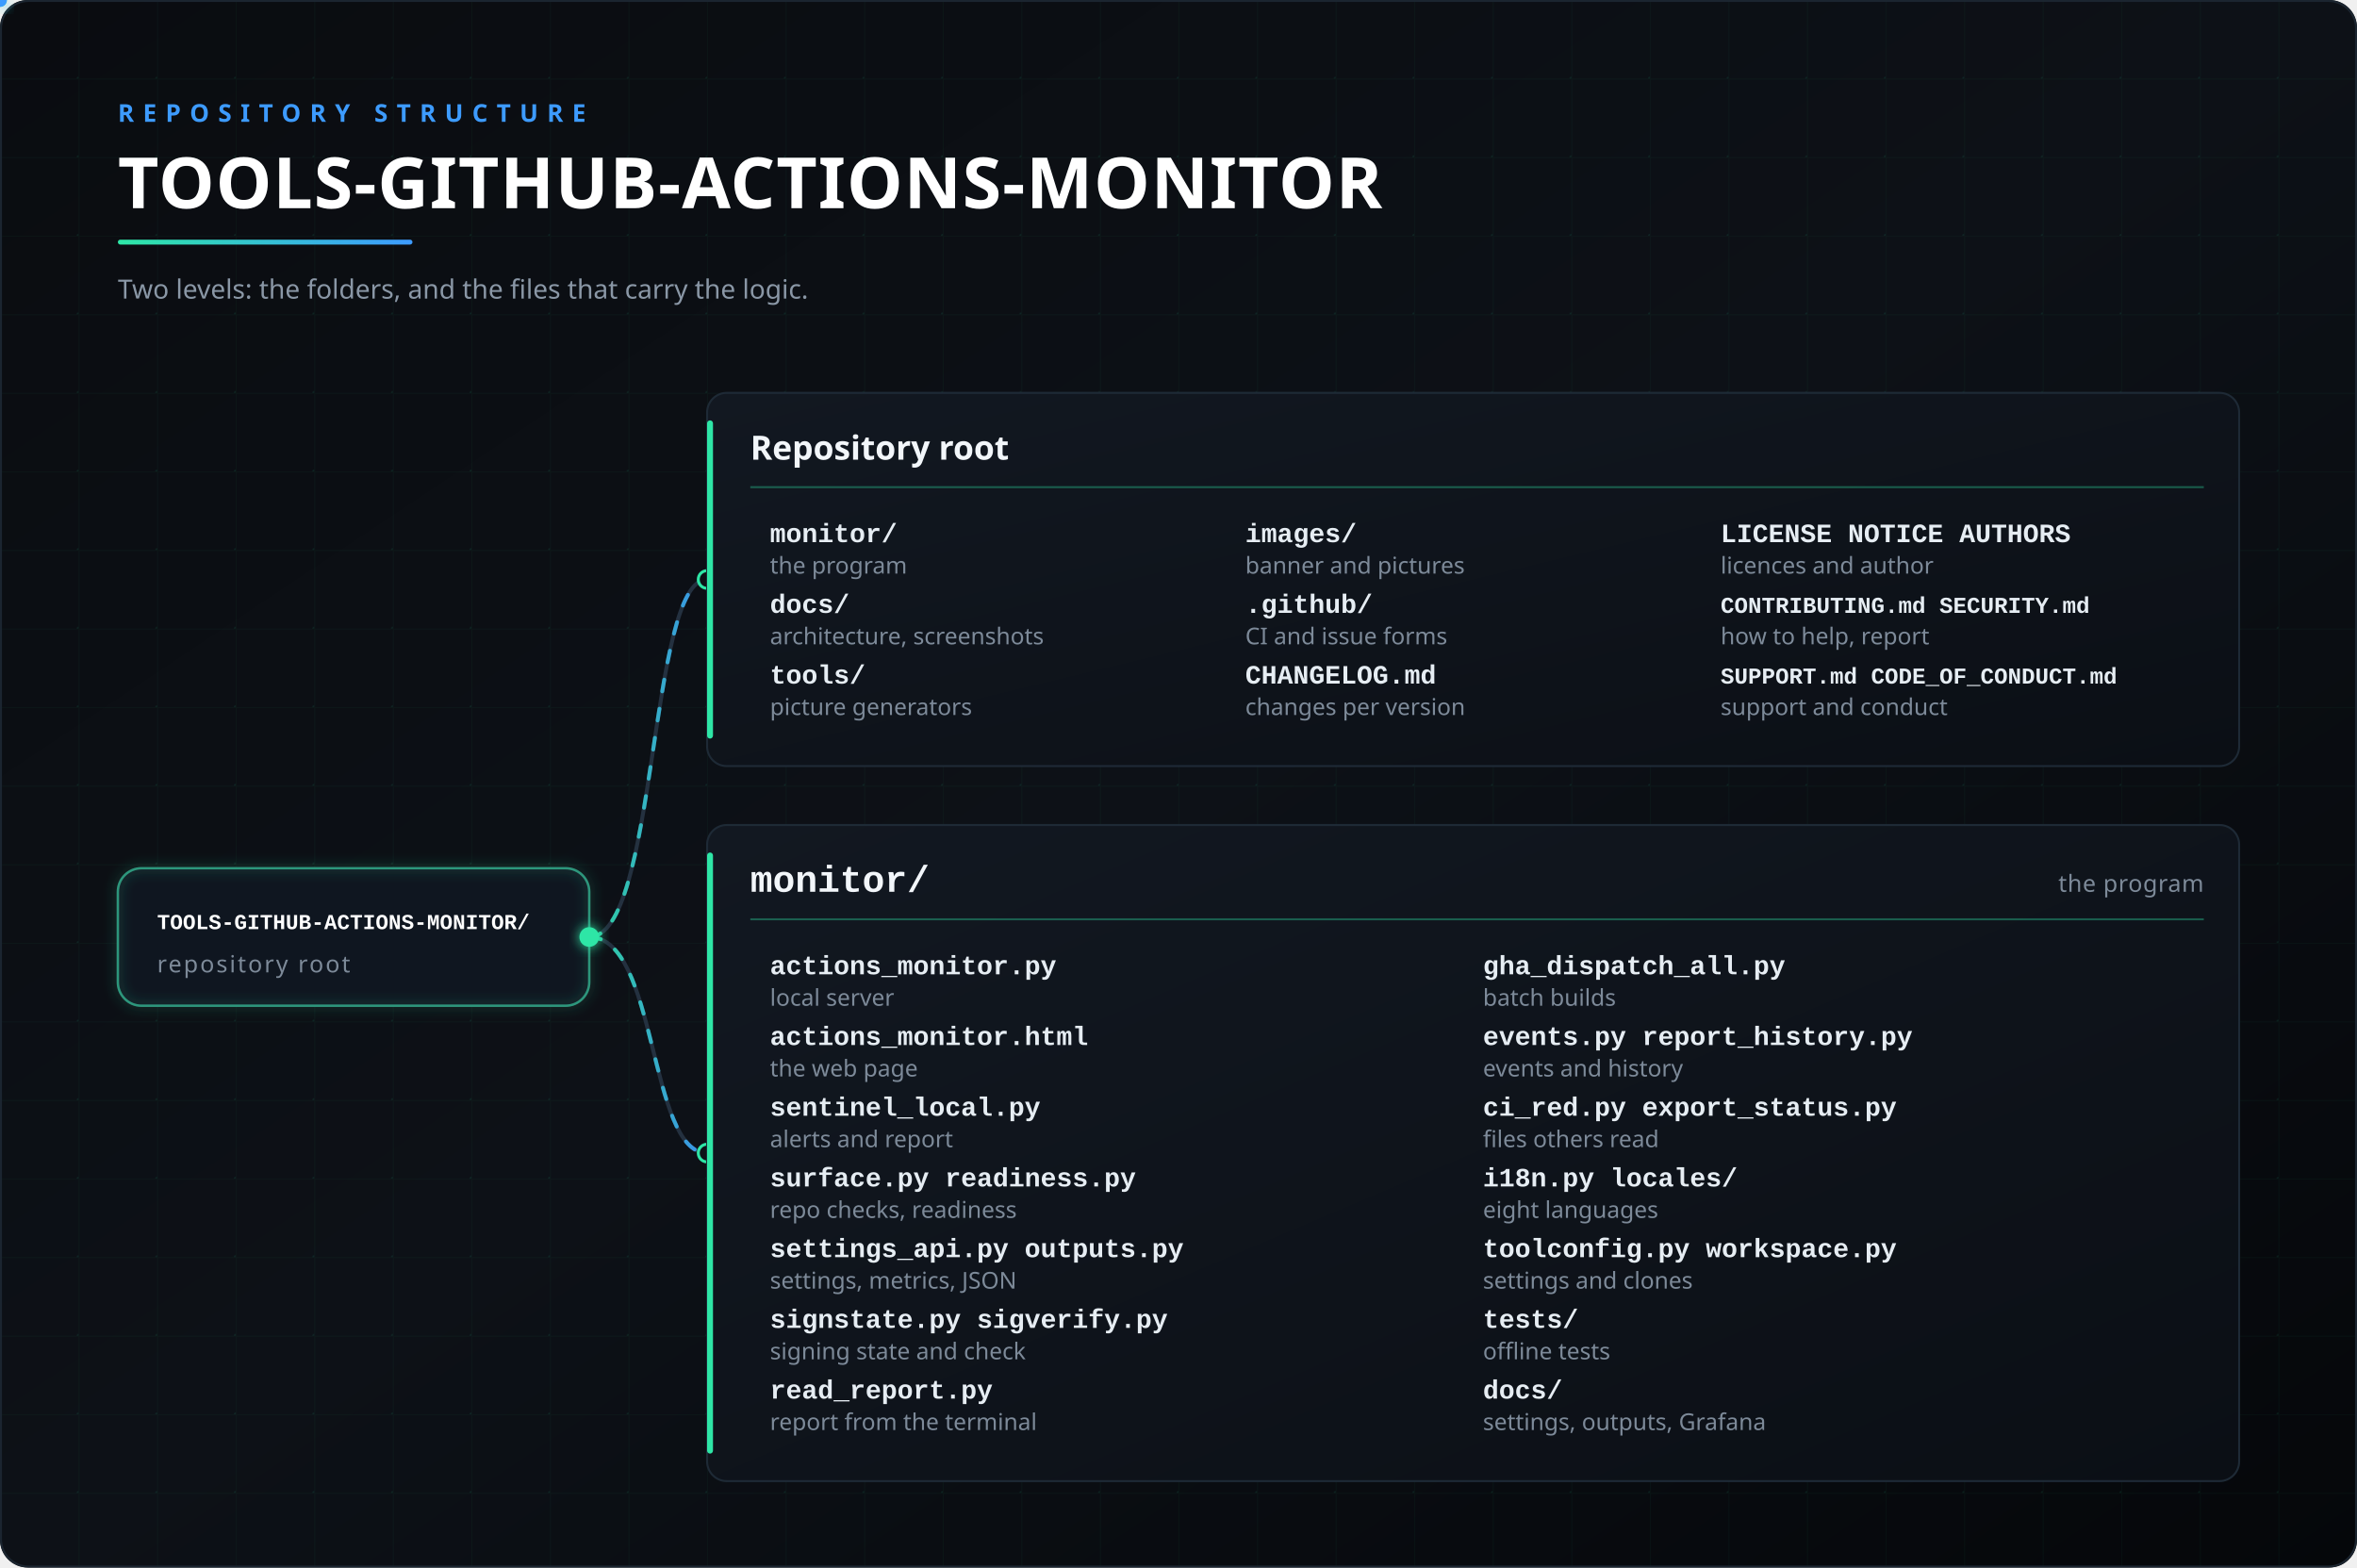
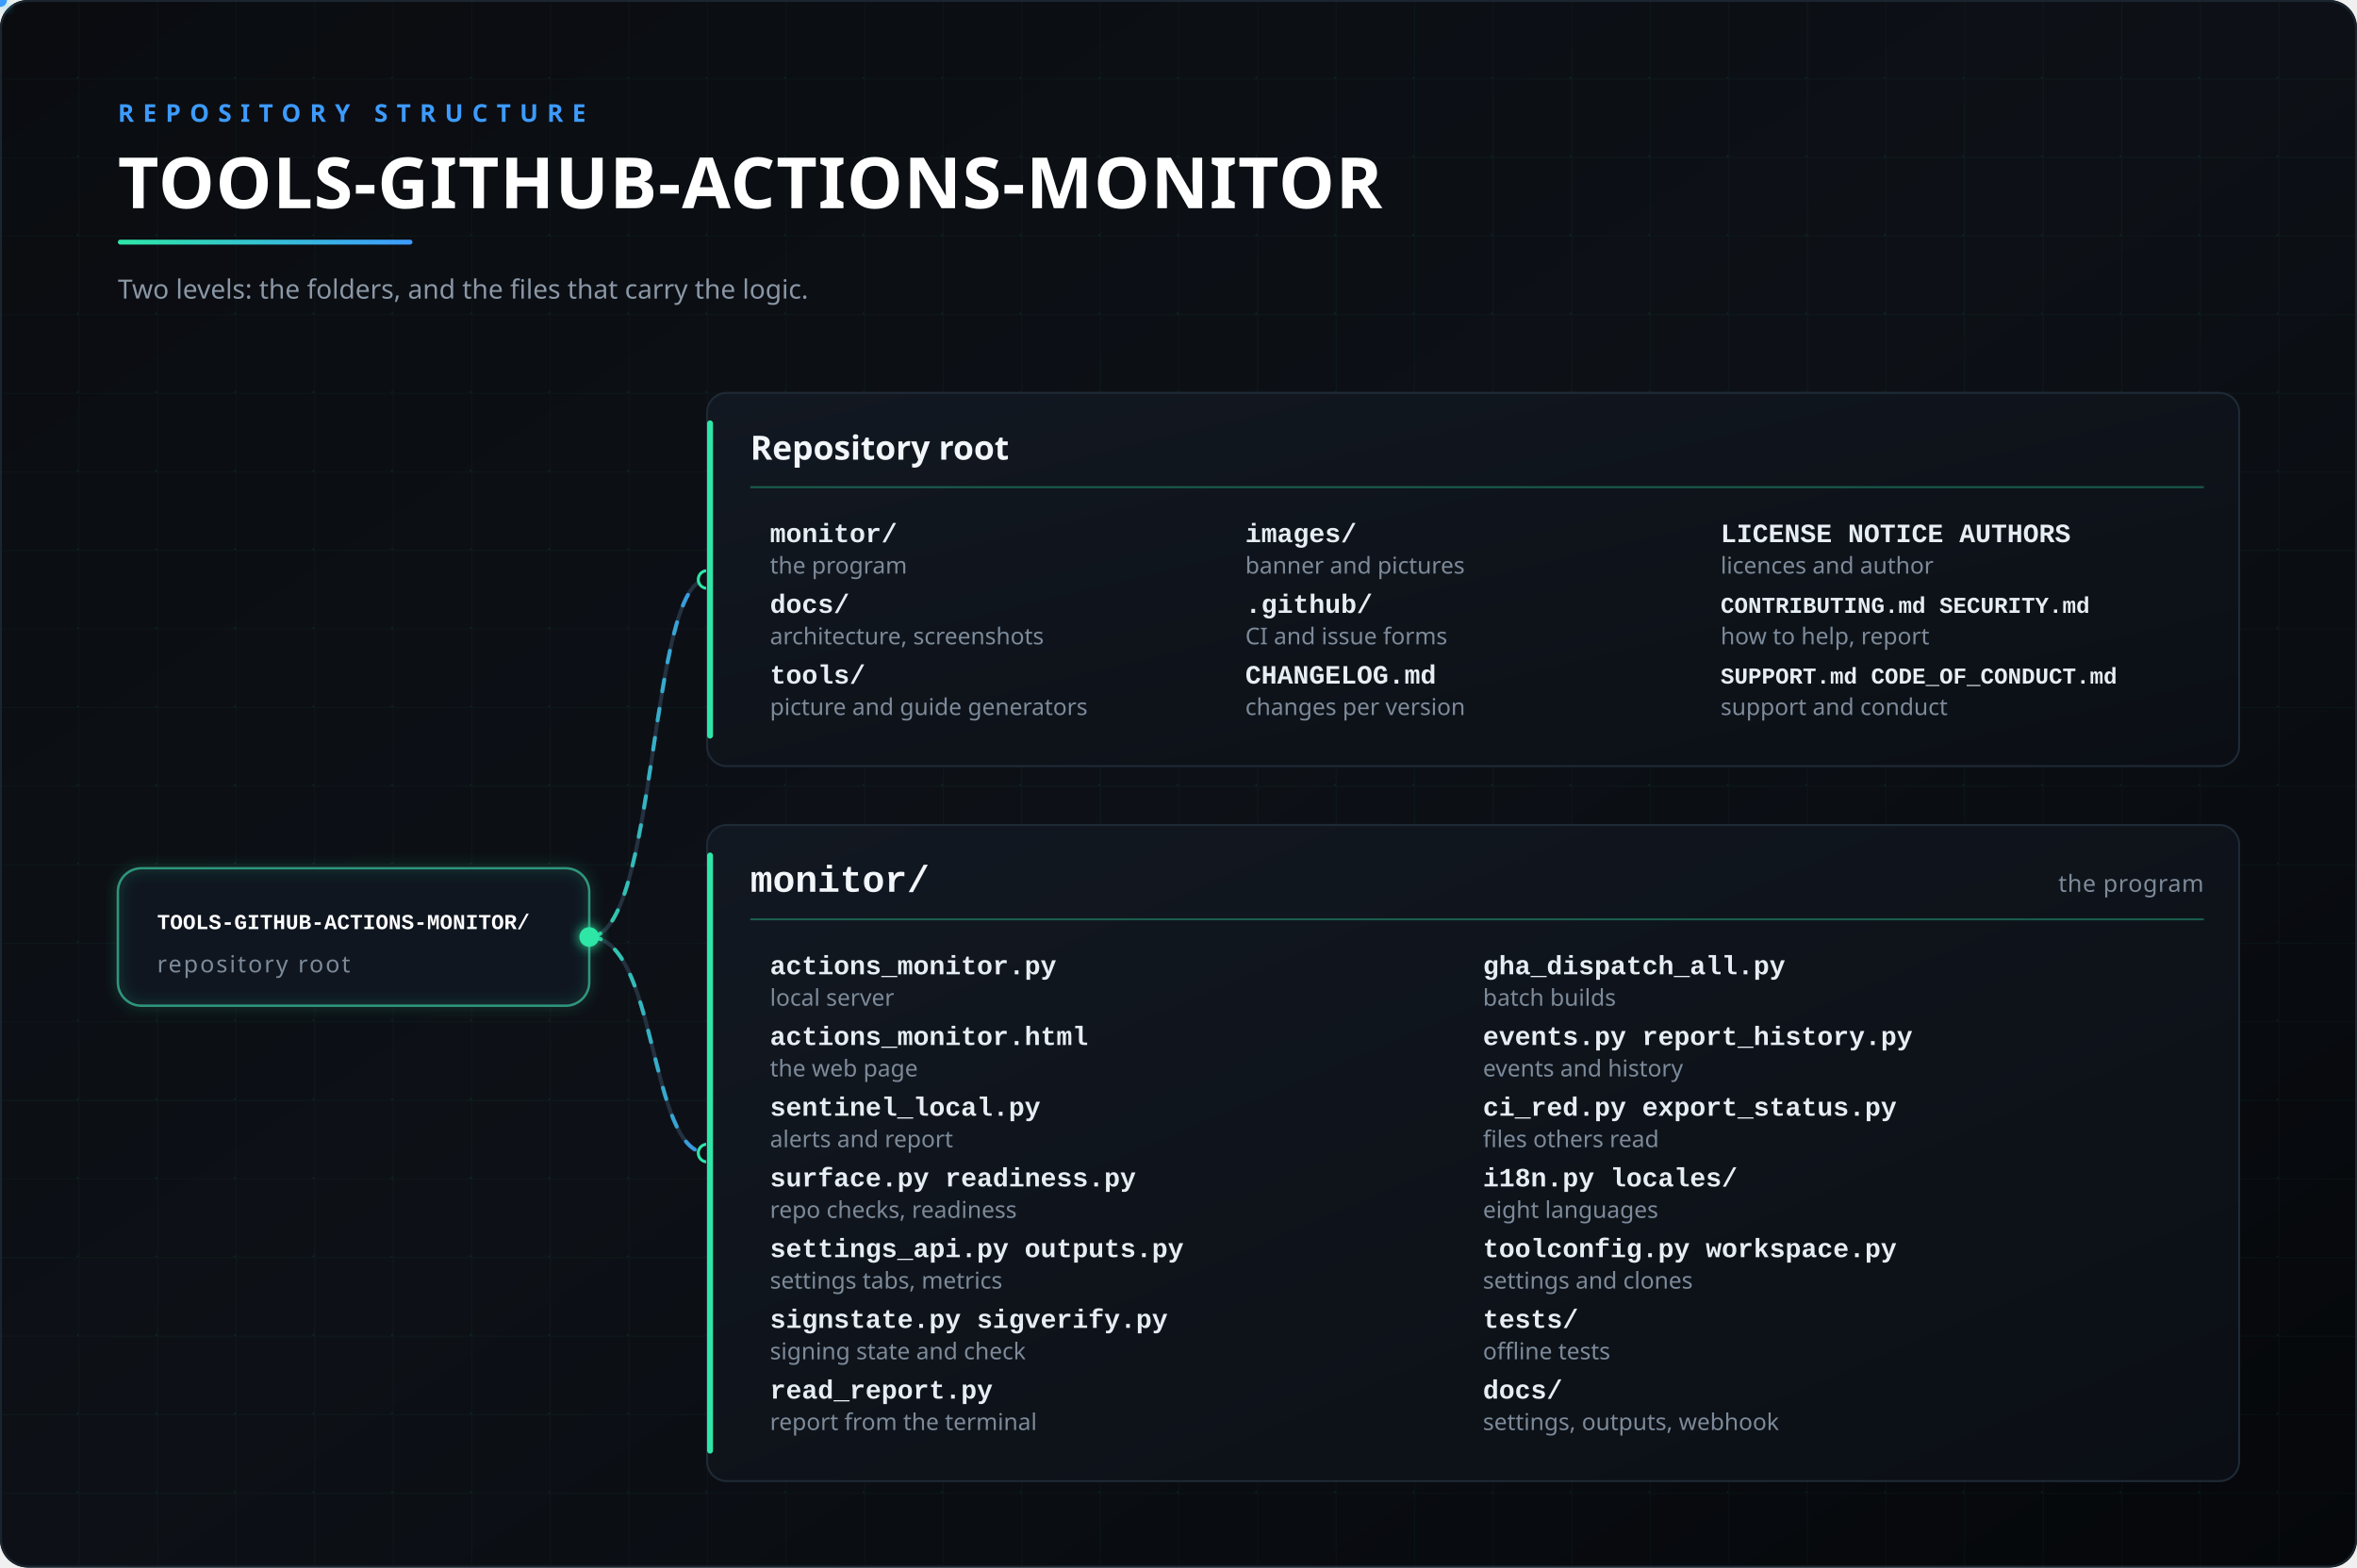
<svg xmlns="http://www.w3.org/2000/svg" viewBox="0 0 1200 798" width="100%" role="img" aria-labelledby="t d">
  <defs>
    <linearGradient id="bg" x1="0" y1="0" x2="1" y2="1">
      <stop offset="0" stop-color="#0A0C10" />
      <stop offset="0.5" stop-color="#0D1117" />
      <stop offset="1" stop-color="#05070A" />
    </linearGradient>
    <linearGradient id="card" x1="0" y1="0" x2="1" y2="1">
      <stop offset="0" stop-color="#121821" />
      <stop offset="1" stop-color="#0B0F15" />
    </linearGradient>
    <linearGradient id="line" x1="0" y1="0" x2="1" y2="0">
      <stop offset="0" stop-color="#2EE6A6" />
      <stop offset="1" stop-color="#3D9BFF" />
    </linearGradient>
    <filter id="glow" x="-50%" y="-50%" width="200%" height="200%">
      <feGaussianBlur stdDeviation="3" result="b" />
      <feMerge>
        <feMergeNode in="b" />
        <feMergeNode in="SourceGraphic" />
      </feMerge>
    </filter>
    <pattern id="grid" width="40" height="40" patternUnits="userSpaceOnUse">
      <path d="M40 0H0V40" fill="none" stroke="#2EE6A6" stroke-opacity="0.035" />
      <circle cx="40" cy="40" r="1" fill="#2EE6A6" fill-opacity="0.09" />
    </pattern>
  </defs>
  <rect width="1200" height="798" rx="14" fill="url(#bg)" />
  <rect width="1200" height="798" rx="14" fill="url(#grid)" />
  <rect x="0.5" y="0.5" width="1199" height="797" rx="14" fill="none" stroke="#1B2530" />
  <text x="60" y="62" font-family="'Segoe UI','Noto Sans','Noto Sans CJK SC','Microsoft YaHei','Yu Gothic','Helvetica Neue',Helvetica,Arial,sans-serif" font-size="12.5" font-weight="600" fill="#3D9BFF" text-anchor="start" letter-spacing="4.5">REPOSITORY STRUCTURE</text>
  <text x="60" y="106" font-family="'Segoe UI','Noto Sans','Noto Sans CJK SC','Microsoft YaHei','Yu Gothic','Helvetica Neue',Helvetica,Arial,sans-serif" font-size="36" font-weight="700" fill="#FFFFFF" text-anchor="start" letter-spacing="0.5">TOOLS-GITHUB-ACTIONS-MONITOR</text>
  <rect x="60" y="122" width="150" height="2.5" rx="1.25" fill="url(#line)">
    <animate attributeName="width" values="40;150;150" keyTimes="0;0.4;1" dur="3s" repeatCount="indefinite" />
  </rect>
  <text x="60" y="152" font-family="'Segoe UI','Noto Sans','Noto Sans CJK SC','Microsoft YaHei','Yu Gothic','Helvetica Neue',Helvetica,Arial,sans-serif" font-size="13.5" font-weight="400" fill="#8A97A6" text-anchor="start">Two levels: the folders, and the files that carry the logic.</text>
  <path id="c0" d="M300,477 C335,477 330,295 360,295" fill="none" stroke="#243140" stroke-width="2" />
  <path d="M300,477 C335,477 330,295 360,295" fill="none" stroke="url(#line)" stroke-width="2" stroke-linecap="round" stroke-dasharray="6 9" opacity="0.9">
    <animate attributeName="stroke-dashoffset" from="0" to="-30" dur="1.6s" repeatCount="indefinite" />
  </path>
  <circle cx="360" cy="295" r="4.5" fill="#0D1117" stroke="#2EE6A6" stroke-width="1.5" />
  <path id="c1" d="M300,477 C335,477 330,587 360,587" fill="none" stroke="#243140" stroke-width="2" />
  <path d="M300,477 C335,477 330,587 360,587" fill="none" stroke="url(#line)" stroke-width="2" stroke-linecap="round" stroke-dasharray="6 9" opacity="0.9">
    <animate attributeName="stroke-dashoffset" from="0" to="-30" dur="1.6s" repeatCount="indefinite" />
  </path>
  <circle cx="360" cy="587" r="4.5" fill="#0D1117" stroke="#2EE6A6" stroke-width="1.5" />
  <circle r="3.5" fill="#2EE6A6" filter="url(#glow)">
    <animateMotion dur="3.4s" repeatCount="indefinite">
      <mpath href="#c0" />
    </animateMotion>
  </circle>
  <circle r="3.5" fill="#3D9BFF" filter="url(#glow)">
    <animateMotion dur="4.2s" repeatCount="indefinite">
      <mpath href="#c1" />
    </animateMotion>
  </circle>
  <rect x="60" y="442" width="240" height="70" rx="12" fill="#0F1620" stroke="#2A3A4C" stroke-width="1.2" />
  <rect x="60" y="442" width="240" height="70" rx="12" fill="none" stroke="#2EE6A6" stroke-opacity="0.5" stroke-width="1.2" filter="url(#glow)">
    <animate attributeName="stroke-opacity" values="0.15;0.6;0.15" dur="3.6s" repeatCount="indefinite" />
  </rect>
  <text x="80" y="473" font-family="'JetBrains Mono','Cascadia Code','SFMono-Regular',Consolas,'Liberation Mono',monospace" font-size="10.9" font-weight="700" fill="#FFFFFF" text-anchor="start">TOOLS-GITHUB-ACTIONS-MONITOR/</text>
  <text x="80" y="495" font-family="'Segoe UI','Noto Sans','Noto Sans CJK SC','Microsoft YaHei','Yu Gothic','Helvetica Neue',Helvetica,Arial,sans-serif" font-size="12" font-weight="400" fill="#7D8A99" text-anchor="start" letter-spacing="1">repository root</text>
  <circle cx="300" cy="477" r="5" fill="#2EE6A6" filter="url(#glow)" />
  <rect x="360" y="200" width="780" height="190" rx="10" fill="url(#card)" stroke="#1E2A36" stroke-width="1" />
  <rect x="360" y="214" width="3" height="162" rx="1.5" fill="#2EE6A6">
    <animate attributeName="opacity" values="0.55;1;0.55" dur="4s" begin="0s" repeatCount="indefinite" />
  </rect>
  <text x="382" y="234" font-family="'Segoe UI','Noto Sans','Noto Sans CJK SC','Microsoft YaHei','Yu Gothic','Helvetica Neue',Helvetica,Arial,sans-serif" font-size="17" font-weight="700" fill="#F2F6FA" text-anchor="start">Repository root</text>
  <line x1="382" y1="248" x2="1122" y2="248" stroke="#2EE6A6" stroke-opacity="0.35" stroke-width="1" />
  <text x="392" y="276" font-family="'JetBrains Mono','Cascadia Code','SFMono-Regular',Consolas,'Liberation Mono',monospace" font-size="13.5" font-weight="600" fill="#E6EDF3" text-anchor="start">monitor/</text>
  <text x="392" y="292" font-family="'Segoe UI','Noto Sans','Noto Sans CJK SC','Microsoft YaHei','Yu Gothic','Helvetica Neue',Helvetica,Arial,sans-serif" font-size="11.8" font-weight="400" fill="#7D8A99" text-anchor="start">the program</text>
  <text x="392" y="312" font-family="'JetBrains Mono','Cascadia Code','SFMono-Regular',Consolas,'Liberation Mono',monospace" font-size="13.5" font-weight="600" fill="#E6EDF3" text-anchor="start">docs/</text>
  <text x="392" y="328" font-family="'Segoe UI','Noto Sans','Noto Sans CJK SC','Microsoft YaHei','Yu Gothic','Helvetica Neue',Helvetica,Arial,sans-serif" font-size="11.8" font-weight="400" fill="#7D8A99" text-anchor="start">architecture, screenshots</text>
  <text x="392" y="348" font-family="'JetBrains Mono','Cascadia Code','SFMono-Regular',Consolas,'Liberation Mono',monospace" font-size="13.5" font-weight="600" fill="#E6EDF3" text-anchor="start">tools/</text>
-   <text x="392" y="364" font-family="'Segoe UI','Noto Sans','Noto Sans CJK SC','Microsoft YaHei','Yu Gothic','Helvetica Neue',Helvetica,Arial,sans-serif" font-size="11.8" font-weight="400" fill="#7D8A99" text-anchor="start">picture generators</text>
+   <text x="392" y="364" font-family="'Segoe UI','Noto Sans','Noto Sans CJK SC','Microsoft YaHei','Yu Gothic','Helvetica Neue',Helvetica,Arial,sans-serif" font-size="11.8" font-weight="400" fill="#7D8A99" text-anchor="start">picture and guide generators</text>
  <text x="634" y="276" font-family="'JetBrains Mono','Cascadia Code','SFMono-Regular',Consolas,'Liberation Mono',monospace" font-size="13.5" font-weight="600" fill="#E6EDF3" text-anchor="start">images/</text>
  <text x="634" y="292" font-family="'Segoe UI','Noto Sans','Noto Sans CJK SC','Microsoft YaHei','Yu Gothic','Helvetica Neue',Helvetica,Arial,sans-serif" font-size="11.8" font-weight="400" fill="#7D8A99" text-anchor="start">banner and pictures</text>
  <text x="634" y="312" font-family="'JetBrains Mono','Cascadia Code','SFMono-Regular',Consolas,'Liberation Mono',monospace" font-size="13.5" font-weight="600" fill="#E6EDF3" text-anchor="start">.github/</text>
  <text x="634" y="328" font-family="'Segoe UI','Noto Sans','Noto Sans CJK SC','Microsoft YaHei','Yu Gothic','Helvetica Neue',Helvetica,Arial,sans-serif" font-size="11.8" font-weight="400" fill="#7D8A99" text-anchor="start">CI and issue forms</text>
  <text x="634" y="348" font-family="'JetBrains Mono','Cascadia Code','SFMono-Regular',Consolas,'Liberation Mono',monospace" font-size="13.5" font-weight="600" fill="#E6EDF3" text-anchor="start">CHANGELOG.md</text>
  <text x="634" y="364" font-family="'Segoe UI','Noto Sans','Noto Sans CJK SC','Microsoft YaHei','Yu Gothic','Helvetica Neue',Helvetica,Arial,sans-serif" font-size="11.8" font-weight="400" fill="#7D8A99" text-anchor="start">changes per version</text>
  <text x="876" y="276" font-family="'JetBrains Mono','Cascadia Code','SFMono-Regular',Consolas,'Liberation Mono',monospace" font-size="13.5" font-weight="600" fill="#E6EDF3" text-anchor="start">LICENSE  NOTICE  AUTHORS</text>
  <text x="876" y="292" font-family="'Segoe UI','Noto Sans','Noto Sans CJK SC','Microsoft YaHei','Yu Gothic','Helvetica Neue',Helvetica,Arial,sans-serif" font-size="11.8" font-weight="400" fill="#7D8A99" text-anchor="start">licences and author</text>
  <text x="876" y="312" font-family="'JetBrains Mono','Cascadia Code','SFMono-Regular',Consolas,'Liberation Mono',monospace" font-size="11.6" font-weight="600" fill="#E6EDF3" text-anchor="start">CONTRIBUTING.md  SECURITY.md</text>
  <text x="876" y="328" font-family="'Segoe UI','Noto Sans','Noto Sans CJK SC','Microsoft YaHei','Yu Gothic','Helvetica Neue',Helvetica,Arial,sans-serif" font-size="11.8" font-weight="400" fill="#7D8A99" text-anchor="start">how to help, report</text>
  <text x="876" y="348" font-family="'JetBrains Mono','Cascadia Code','SFMono-Regular',Consolas,'Liberation Mono',monospace" font-size="11.6" font-weight="600" fill="#E6EDF3" text-anchor="start">SUPPORT.md  CODE_OF_CONDUCT.md</text>
  <text x="876" y="364" font-family="'Segoe UI','Noto Sans','Noto Sans CJK SC','Microsoft YaHei','Yu Gothic','Helvetica Neue',Helvetica,Arial,sans-serif" font-size="11.8" font-weight="400" fill="#7D8A99" text-anchor="start">support and conduct</text>
  <rect x="360" y="420" width="780" height="334" rx="10" fill="url(#card)" stroke="#1E2A36" stroke-width="1" />
  <rect x="360" y="434" width="3" height="306" rx="1.5" fill="#2EE6A6">
    <animate attributeName="opacity" values="0.55;1;0.55" dur="4s" begin="0.6s" repeatCount="indefinite" />
  </rect>
  <text x="382" y="454" font-family="'JetBrains Mono','Cascadia Code','SFMono-Regular',Consolas,'Liberation Mono',monospace" font-size="19" font-weight="700" fill="#F2F6FA" text-anchor="start">monitor/</text>
  <text x="1122" y="454" font-family="'Segoe UI','Noto Sans','Noto Sans CJK SC','Microsoft YaHei','Yu Gothic','Helvetica Neue',Helvetica,Arial,sans-serif" font-size="12" font-weight="400" fill="#7D8A99" text-anchor="end" letter-spacing="0.3">the program</text>
  <line x1="382" y1="468" x2="1122" y2="468" stroke="#2EE6A6" stroke-opacity="0.35" stroke-width="1" />
  <text x="392" y="496" font-family="'JetBrains Mono','Cascadia Code','SFMono-Regular',Consolas,'Liberation Mono',monospace" font-size="13.5" font-weight="600" fill="#E6EDF3" text-anchor="start">actions_monitor.py</text>
  <text x="392" y="512" font-family="'Segoe UI','Noto Sans','Noto Sans CJK SC','Microsoft YaHei','Yu Gothic','Helvetica Neue',Helvetica,Arial,sans-serif" font-size="11.8" font-weight="400" fill="#7D8A99" text-anchor="start">local server</text>
  <text x="392" y="532" font-family="'JetBrains Mono','Cascadia Code','SFMono-Regular',Consolas,'Liberation Mono',monospace" font-size="13.5" font-weight="600" fill="#E6EDF3" text-anchor="start">actions_monitor.html</text>
  <text x="392" y="548" font-family="'Segoe UI','Noto Sans','Noto Sans CJK SC','Microsoft YaHei','Yu Gothic','Helvetica Neue',Helvetica,Arial,sans-serif" font-size="11.8" font-weight="400" fill="#7D8A99" text-anchor="start">the web page</text>
  <text x="392" y="568" font-family="'JetBrains Mono','Cascadia Code','SFMono-Regular',Consolas,'Liberation Mono',monospace" font-size="13.5" font-weight="600" fill="#E6EDF3" text-anchor="start">sentinel_local.py</text>
  <text x="392" y="584" font-family="'Segoe UI','Noto Sans','Noto Sans CJK SC','Microsoft YaHei','Yu Gothic','Helvetica Neue',Helvetica,Arial,sans-serif" font-size="11.8" font-weight="400" fill="#7D8A99" text-anchor="start">alerts and report</text>
  <text x="392" y="604" font-family="'JetBrains Mono','Cascadia Code','SFMono-Regular',Consolas,'Liberation Mono',monospace" font-size="13.5" font-weight="600" fill="#E6EDF3" text-anchor="start">surface.py  readiness.py</text>
  <text x="392" y="620" font-family="'Segoe UI','Noto Sans','Noto Sans CJK SC','Microsoft YaHei','Yu Gothic','Helvetica Neue',Helvetica,Arial,sans-serif" font-size="11.8" font-weight="400" fill="#7D8A99" text-anchor="start">repo checks, readiness</text>
  <text x="392" y="640" font-family="'JetBrains Mono','Cascadia Code','SFMono-Regular',Consolas,'Liberation Mono',monospace" font-size="13.5" font-weight="600" fill="#E6EDF3" text-anchor="start">settings_api.py  outputs.py</text>
-   <text x="392" y="656" font-family="'Segoe UI','Noto Sans','Noto Sans CJK SC','Microsoft YaHei','Yu Gothic','Helvetica Neue',Helvetica,Arial,sans-serif" font-size="11.8" font-weight="400" fill="#7D8A99" text-anchor="start">settings, metrics, JSON</text>
+   <text x="392" y="656" font-family="'Segoe UI','Noto Sans','Noto Sans CJK SC','Microsoft YaHei','Yu Gothic','Helvetica Neue',Helvetica,Arial,sans-serif" font-size="11.8" font-weight="400" fill="#7D8A99" text-anchor="start">settings tabs, metrics</text>
  <text x="392" y="676" font-family="'JetBrains Mono','Cascadia Code','SFMono-Regular',Consolas,'Liberation Mono',monospace" font-size="13.5" font-weight="600" fill="#E6EDF3" text-anchor="start">signstate.py  sigverify.py</text>
  <text x="392" y="692" font-family="'Segoe UI','Noto Sans','Noto Sans CJK SC','Microsoft YaHei','Yu Gothic','Helvetica Neue',Helvetica,Arial,sans-serif" font-size="11.8" font-weight="400" fill="#7D8A99" text-anchor="start">signing state and check</text>
  <text x="392" y="712" font-family="'JetBrains Mono','Cascadia Code','SFMono-Regular',Consolas,'Liberation Mono',monospace" font-size="13.5" font-weight="600" fill="#E6EDF3" text-anchor="start">read_report.py</text>
  <text x="392" y="728" font-family="'Segoe UI','Noto Sans','Noto Sans CJK SC','Microsoft YaHei','Yu Gothic','Helvetica Neue',Helvetica,Arial,sans-serif" font-size="11.8" font-weight="400" fill="#7D8A99" text-anchor="start">report from the terminal</text>
  <text x="755" y="496" font-family="'JetBrains Mono','Cascadia Code','SFMono-Regular',Consolas,'Liberation Mono',monospace" font-size="13.5" font-weight="600" fill="#E6EDF3" text-anchor="start">gha_dispatch_all.py</text>
  <text x="755" y="512" font-family="'Segoe UI','Noto Sans','Noto Sans CJK SC','Microsoft YaHei','Yu Gothic','Helvetica Neue',Helvetica,Arial,sans-serif" font-size="11.8" font-weight="400" fill="#7D8A99" text-anchor="start">batch builds</text>
  <text x="755" y="532" font-family="'JetBrains Mono','Cascadia Code','SFMono-Regular',Consolas,'Liberation Mono',monospace" font-size="13.5" font-weight="600" fill="#E6EDF3" text-anchor="start">events.py  report_history.py</text>
  <text x="755" y="548" font-family="'Segoe UI','Noto Sans','Noto Sans CJK SC','Microsoft YaHei','Yu Gothic','Helvetica Neue',Helvetica,Arial,sans-serif" font-size="11.8" font-weight="400" fill="#7D8A99" text-anchor="start">events and history</text>
  <text x="755" y="568" font-family="'JetBrains Mono','Cascadia Code','SFMono-Regular',Consolas,'Liberation Mono',monospace" font-size="13.5" font-weight="600" fill="#E6EDF3" text-anchor="start">ci_red.py  export_status.py</text>
  <text x="755" y="584" font-family="'Segoe UI','Noto Sans','Noto Sans CJK SC','Microsoft YaHei','Yu Gothic','Helvetica Neue',Helvetica,Arial,sans-serif" font-size="11.8" font-weight="400" fill="#7D8A99" text-anchor="start">files others read</text>
  <text x="755" y="604" font-family="'JetBrains Mono','Cascadia Code','SFMono-Regular',Consolas,'Liberation Mono',monospace" font-size="13.5" font-weight="600" fill="#E6EDF3" text-anchor="start">i18n.py  locales/</text>
  <text x="755" y="620" font-family="'Segoe UI','Noto Sans','Noto Sans CJK SC','Microsoft YaHei','Yu Gothic','Helvetica Neue',Helvetica,Arial,sans-serif" font-size="11.8" font-weight="400" fill="#7D8A99" text-anchor="start">eight languages</text>
  <text x="755" y="640" font-family="'JetBrains Mono','Cascadia Code','SFMono-Regular',Consolas,'Liberation Mono',monospace" font-size="13.5" font-weight="600" fill="#E6EDF3" text-anchor="start">toolconfig.py  workspace.py</text>
  <text x="755" y="656" font-family="'Segoe UI','Noto Sans','Noto Sans CJK SC','Microsoft YaHei','Yu Gothic','Helvetica Neue',Helvetica,Arial,sans-serif" font-size="11.8" font-weight="400" fill="#7D8A99" text-anchor="start">settings and clones</text>
  <text x="755" y="676" font-family="'JetBrains Mono','Cascadia Code','SFMono-Regular',Consolas,'Liberation Mono',monospace" font-size="13.5" font-weight="600" fill="#E6EDF3" text-anchor="start">tests/</text>
  <text x="755" y="692" font-family="'Segoe UI','Noto Sans','Noto Sans CJK SC','Microsoft YaHei','Yu Gothic','Helvetica Neue',Helvetica,Arial,sans-serif" font-size="11.8" font-weight="400" fill="#7D8A99" text-anchor="start">offline tests</text>
  <text x="755" y="712" font-family="'JetBrains Mono','Cascadia Code','SFMono-Regular',Consolas,'Liberation Mono',monospace" font-size="13.5" font-weight="600" fill="#E6EDF3" text-anchor="start">docs/</text>
-   <text x="755" y="728" font-family="'Segoe UI','Noto Sans','Noto Sans CJK SC','Microsoft YaHei','Yu Gothic','Helvetica Neue',Helvetica,Arial,sans-serif" font-size="11.8" font-weight="400" fill="#7D8A99" text-anchor="start">settings, outputs, Grafana</text>
+   <text x="755" y="728" font-family="'Segoe UI','Noto Sans','Noto Sans CJK SC','Microsoft YaHei','Yu Gothic','Helvetica Neue',Helvetica,Arial,sans-serif" font-size="11.8" font-weight="400" fill="#7D8A99" text-anchor="start">settings, outputs, webhook</text>
</svg>
